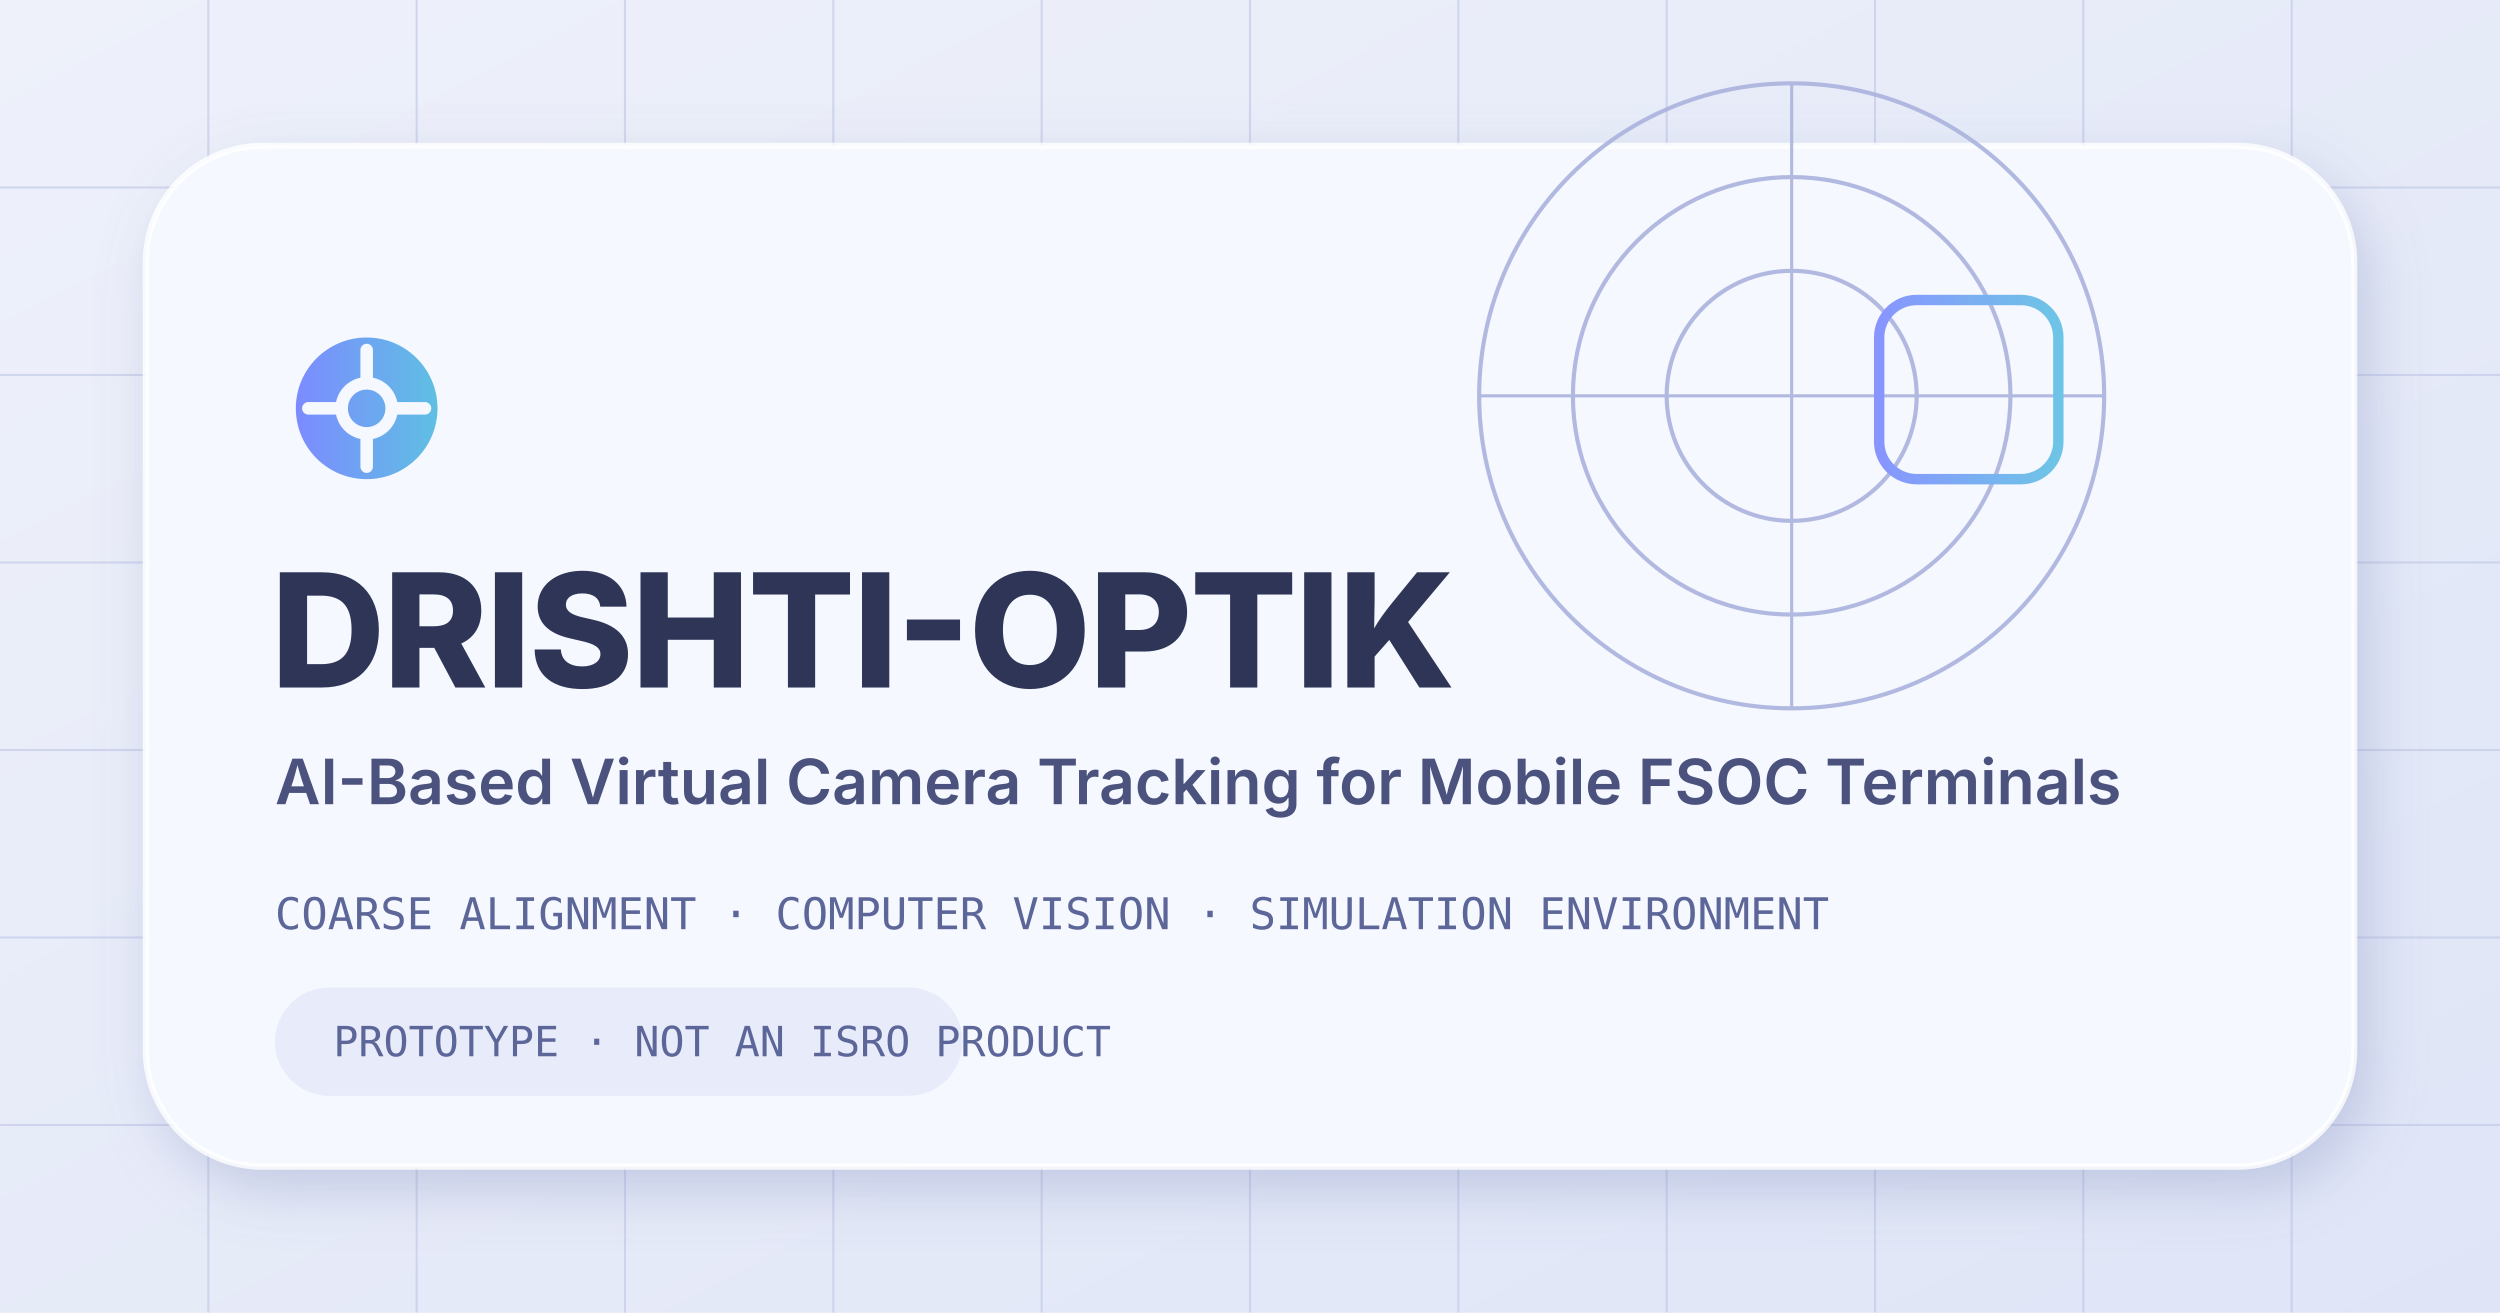
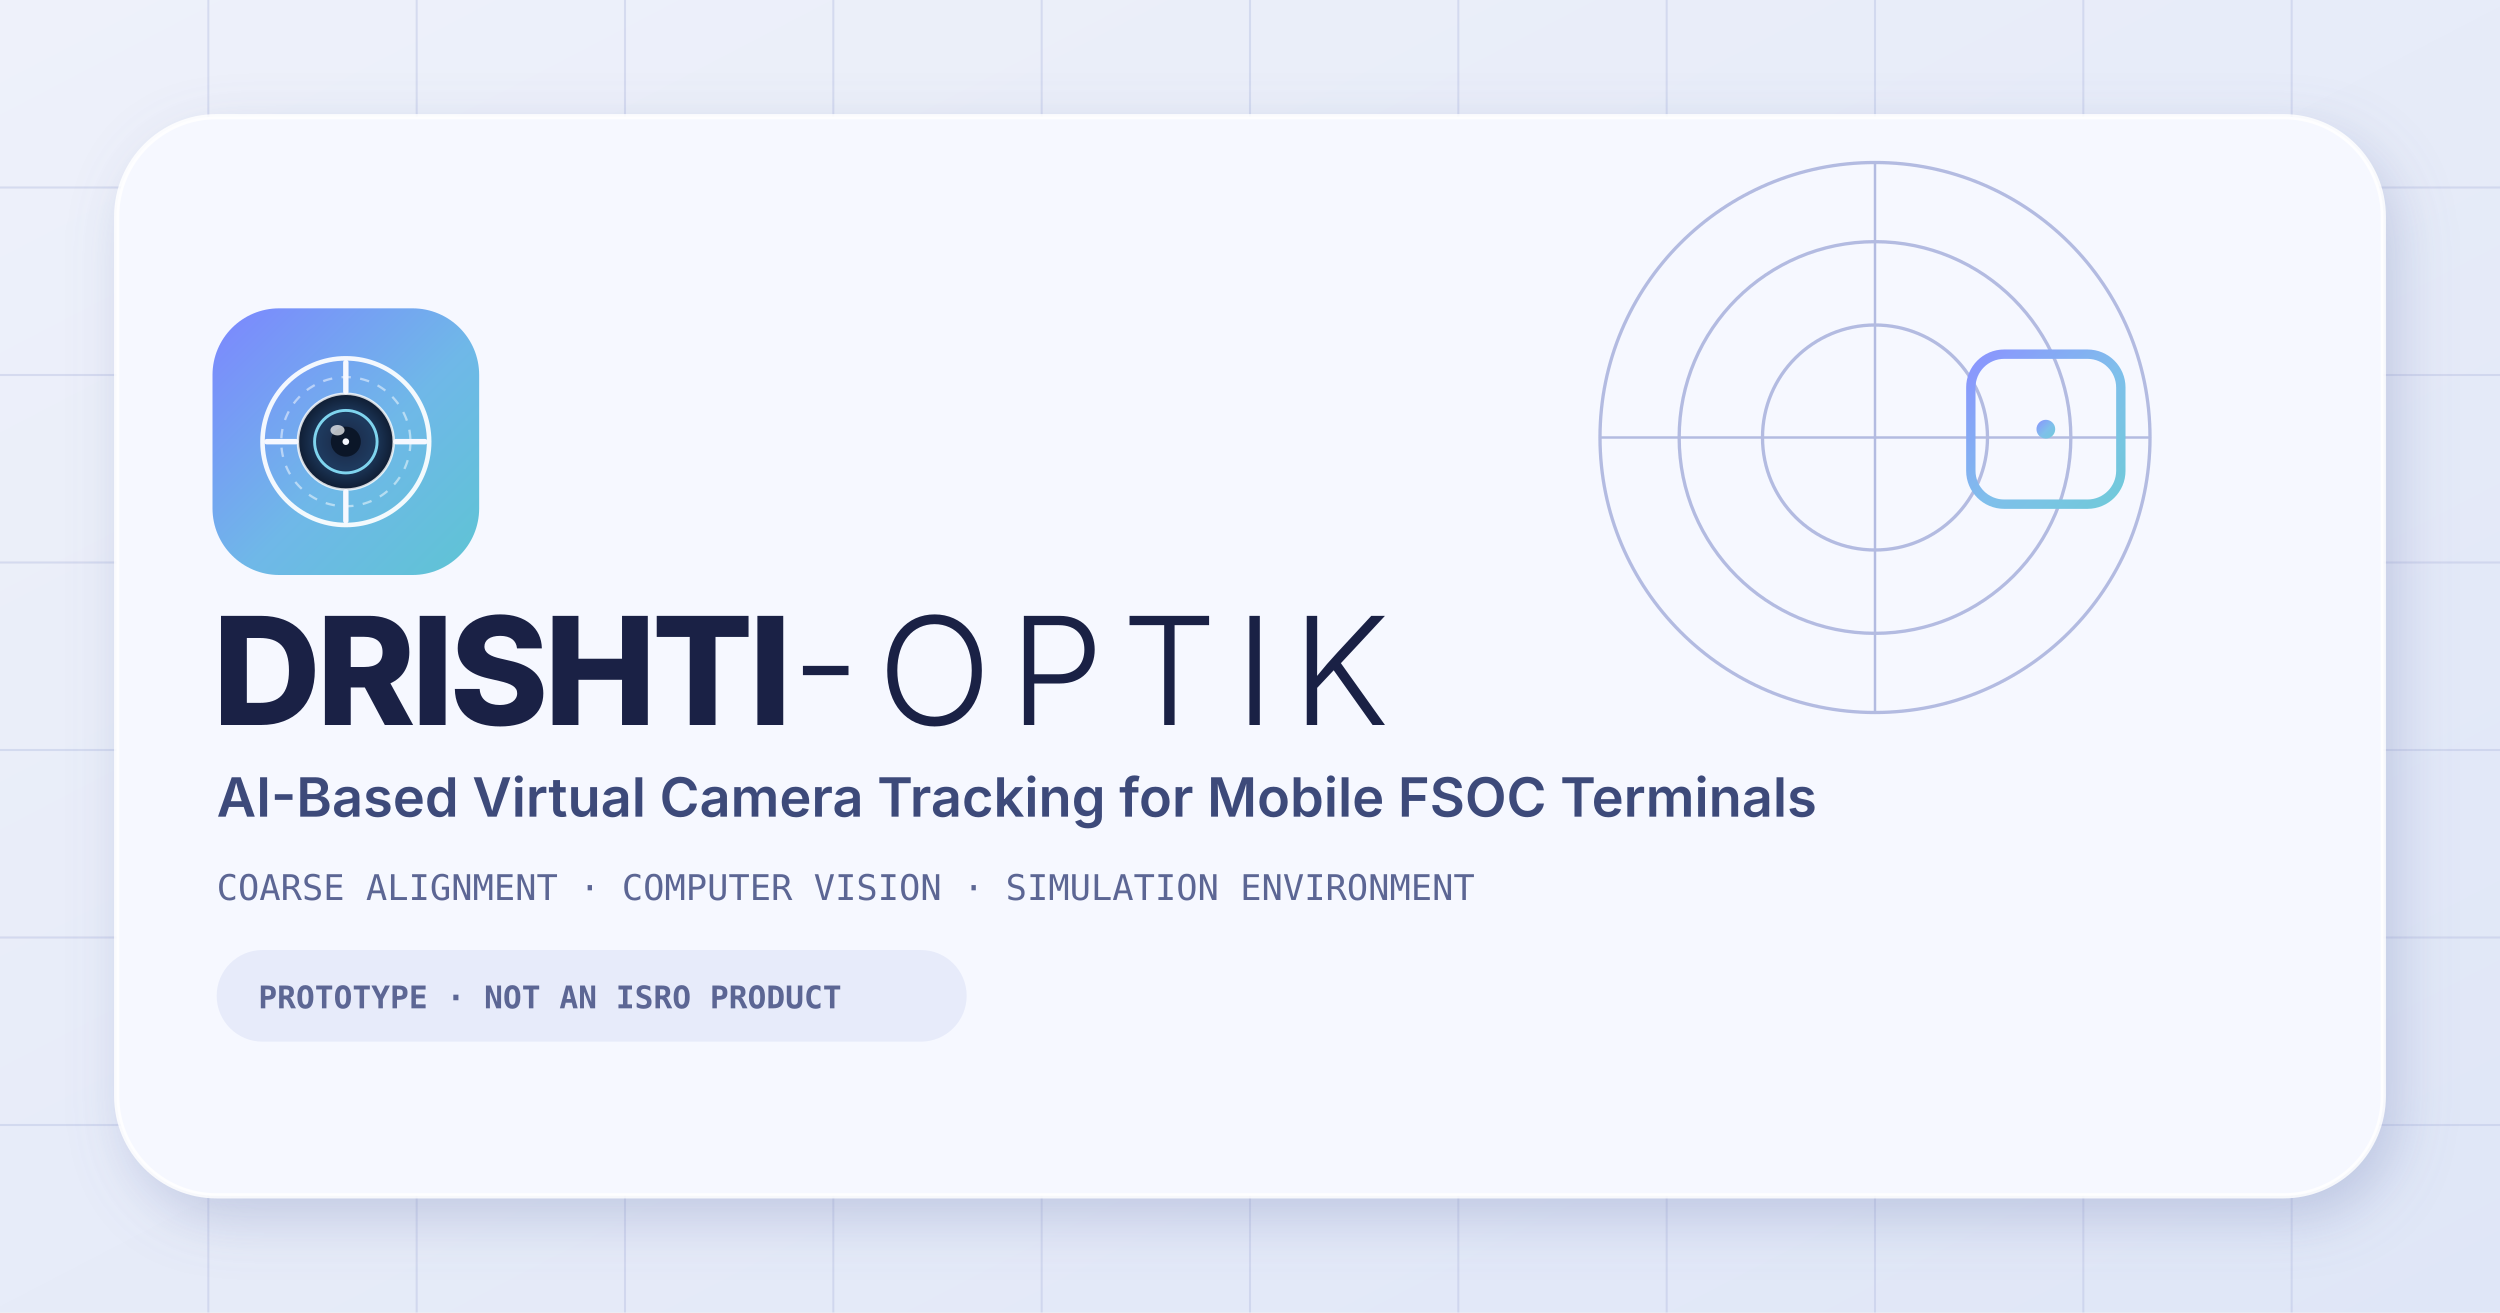
- <svg xmlns="http://www.w3.org/2000/svg" viewBox="0 0 1200 630" width="1200" height="630">
+ <svg xmlns="http://www.w3.org/2000/svg" viewBox="0 0 1200 630" width="1200" height="630" role="img" aria-label="Drishti-Optik social preview">
  <defs>
-     <linearGradient id="bg" x1="0" y1="0" x2="1" y2="1">
-       <stop offset="0" stop-color="#eef1fa" />
-       <stop offset="1" stop-color="#dfe5f7" />
+     <linearGradient id="og-bg" x1="0%" y1="0%" x2="100%" y2="100%">
+       <stop offset="0%" stop-color="#eef1fa" />
+       <stop offset="100%" stop-color="#dfe6f7" />
    </linearGradient>
-     <linearGradient id="accent" x1="0" y1="0" x2="1" y2="0">
-       <stop offset="0" stop-color="#7c8bff" />
-       <stop offset="1" stop-color="#5fbfe3" />
+     <linearGradient id="og-mark" x1="0%" y1="0%" x2="100%" y2="100%">
+       <stop offset="0%" stop-color="#7c86ff" />
+       <stop offset="55%" stop-color="#6fb8e8" />
+       <stop offset="100%" stop-color="#5ec4d4" />
    </linearGradient>
-     <filter id="clay" x="-30%" y="-30%" width="160%" height="160%">
+     <radialGradient id="og-iris" cx="50%" cy="50%" r="50%">
+       <stop offset="0%" stop-color="#1a2744" />
+       <stop offset="58%" stop-color="#1e3a5e" />
+       <stop offset="100%" stop-color="#0f1d33" />
+     </radialGradient>
+     <filter id="og-clay" x="-30%" y="-30%" width="160%" height="160%">
      <feDropShadow dx="6" dy="10" stdDeviation="14" flood-color="#7a83b8" flood-opacity="0.35" />
    </filter>
  </defs>
-   <rect width="1200" height="630" fill="url(#bg)" />
-   <g stroke="#b9c1e2" stroke-width="1" opacity="0.55">
+   <rect width="1200" height="630" fill="url(#og-bg)" />
+   <g stroke="#b9c1e2" stroke-width="1" opacity="0.45">
    <path d="M0 90h1200M0 180h1200M0 270h1200M0 360h1200M0 450h1200M0 540h1200" />
    <path d="M100 0v630M200 0v630M300 0v630M400 0v630M500 0v630M600 0v630M700 0v630M800 0v630M900 0v630M1000 0v630M1100 0v630" />
  </g>
-   <rect x="70" y="70" width="1060" height="490" rx="56" fill="#f6f8ff" filter="url(#clay)" />
-   <rect x="70" y="70" width="1060" height="490" rx="56" fill="none" stroke="#ffffff" stroke-width="3" opacity="0.8" />
-   <g transform="translate(130 150)">
-     <circle cx="46" cy="46" r="34" fill="url(#accent)" />
-     <g fill="none" stroke="#f6f8ff" stroke-width="6" stroke-linecap="round">
-       <circle cx="46" cy="46" r="12" />
-       <path d="M46 18v14M46 60v14M18 46h14M60 46h14" />
+   <rect x="56" y="56" width="1088" height="518" rx="48" fill="#f6f8ff" filter="url(#og-clay)" />
+   <rect x="56" y="56" width="1088" height="518" rx="48" fill="none" stroke="#ffffff" stroke-width="2.5" opacity="0.85" />
+   <g transform="translate(102 148)">
+     <rect x="0" y="0" width="128" height="128" rx="32" fill="url(#og-mark)" />
+     <circle cx="64" cy="64" r="40" fill="none" stroke="rgba(255,255,255,0.92)" stroke-width="2.2" />
+     <circle cx="64" cy="64" r="31" fill="none" stroke="rgba(255,255,255,0.5)" stroke-width="1.1" stroke-dasharray="4.5 4.5" />
+     <circle cx="64" cy="64" r="23" fill="url(#og-iris)" stroke="rgba(255,255,255,0.8)" stroke-width="1.2" />
+     <circle cx="64" cy="64" r="15" fill="none" stroke="#7fd4ee" stroke-width="1.4" />
+     <circle cx="64" cy="64" r="7.2" fill="#0b1628" />
+     <ellipse cx="60" cy="58.5" rx="3.4" ry="2.5" fill="rgba(255,255,255,0.7)" />
+     <g stroke="#f6f8ff" stroke-linecap="round" fill="none">
+       <path d="M64 26 V40 M64 88 V102 M26 64 H40 M88 64 H102" stroke-width="2.6" />
+       <circle cx="64" cy="64" r="1.6" fill="#f6f8ff" stroke="none" />
    </g>
  </g>
-   <text x="130" y="330" font-family="Inter, system-ui, sans-serif" font-size="76" font-weight="800" fill="#2f3557" letter-spacing="-1">
-     DRISHTI-OPTIK
-   </text>
-   <text x="132" y="386" font-family="Inter, system-ui, sans-serif" font-size="30" font-weight="600" fill="#4a527d">
-     AI-Based Virtual Camera Tracking for Mobile FSOC Terminals
-   </text>
-   <g font-family="JetBrains Mono, monospace" font-size="21" fill="#5c6698">
-     <text x="132" y="446">COARSE ALIGNMENT · COMPUTER VISION · SIMULATION ENVIRONMENT</text>
+   <g font-family="Inter, system-ui, sans-serif">
+     <text x="102" y="348" font-size="72" font-weight="800" fill="#1a2145" letter-spacing="-0.03em">DRISHTI<tspan font-weight="300" letter-spacing="0.12em">-OPTIK</tspan>
+     </text>
+     <text x="104" y="392" font-size="26" font-weight="600" fill="#3d4a7a">AI-Based Virtual Camera Tracking for Mobile FSOC Terminals</text>
  </g>
-   <rect x="132" y="474" width="330" height="52" rx="26" fill="#e7ebfa" />
-   <text x="160" y="507" font-family="JetBrains Mono, monospace" font-size="20" fill="#5c6698">
-     PROTOTYPE · NOT AN ISRO PRODUCT
-   </text>
-   <g transform="translate(860 190)" opacity="0.9">
-     <circle cx="0" cy="0" r="150" fill="none" stroke="#aab3dd" stroke-width="2" />
-     <circle cx="0" cy="0" r="105" fill="none" stroke="#aab3dd" stroke-width="2" />
-     <circle cx="0" cy="0" r="60" fill="none" stroke="#aab3dd" stroke-width="2" />
-     <path d="M-150 0h300M0 -150v300" stroke="#aab3dd" stroke-width="1.5" />
-     <rect x="42" y="-46" width="86" height="86" rx="18" fill="none" stroke="url(#accent)" stroke-width="5" />
-     <path d="M85 0h60" stroke="url(#accent)" stroke-width="4" stroke-dasharray="10 8" />
+   <g font-family="JetBrains Mono, monospace" font-size="17" fill="#5c6694">
+     <text x="104" y="432">COARSE ALIGNMENT  ·  COMPUTER VISION  ·  SIMULATION ENVIRONMENT</text>
+   </g>
+   <rect x="104" y="456" width="360" height="44" rx="22" fill="#e7ebfa" />
+   <text x="124" y="484" font-family="JetBrains Mono, monospace" font-size="15" font-weight="600" fill="#5c6694">PROTOTYPE  ·  NOT AN ISRO PRODUCT</text>
+   <g transform="translate(900 210)" opacity="0.88">
+     <circle cx="0" cy="0" r="132" fill="none" stroke="#aab3dd" stroke-width="1.6" />
+     <circle cx="0" cy="0" r="94" fill="none" stroke="#aab3dd" stroke-width="1.6" />
+     <circle cx="0" cy="0" r="54" fill="none" stroke="#aab3dd" stroke-width="1.6" />
+     <path d="M-132 0h264M0 -132v264" stroke="#aab3dd" stroke-width="1.2" />
+     <rect x="46" y="-40" width="72" height="72" rx="16" fill="none" stroke="url(#og-mark)" stroke-width="4.5" />
+     <path d="M118 0h44" stroke="url(#og-mark)" stroke-width="3.5" stroke-dasharray="8 7" />
+     <circle cx="82" cy="-4" r="4.5" fill="url(#og-mark)" />
  </g>
</svg>
